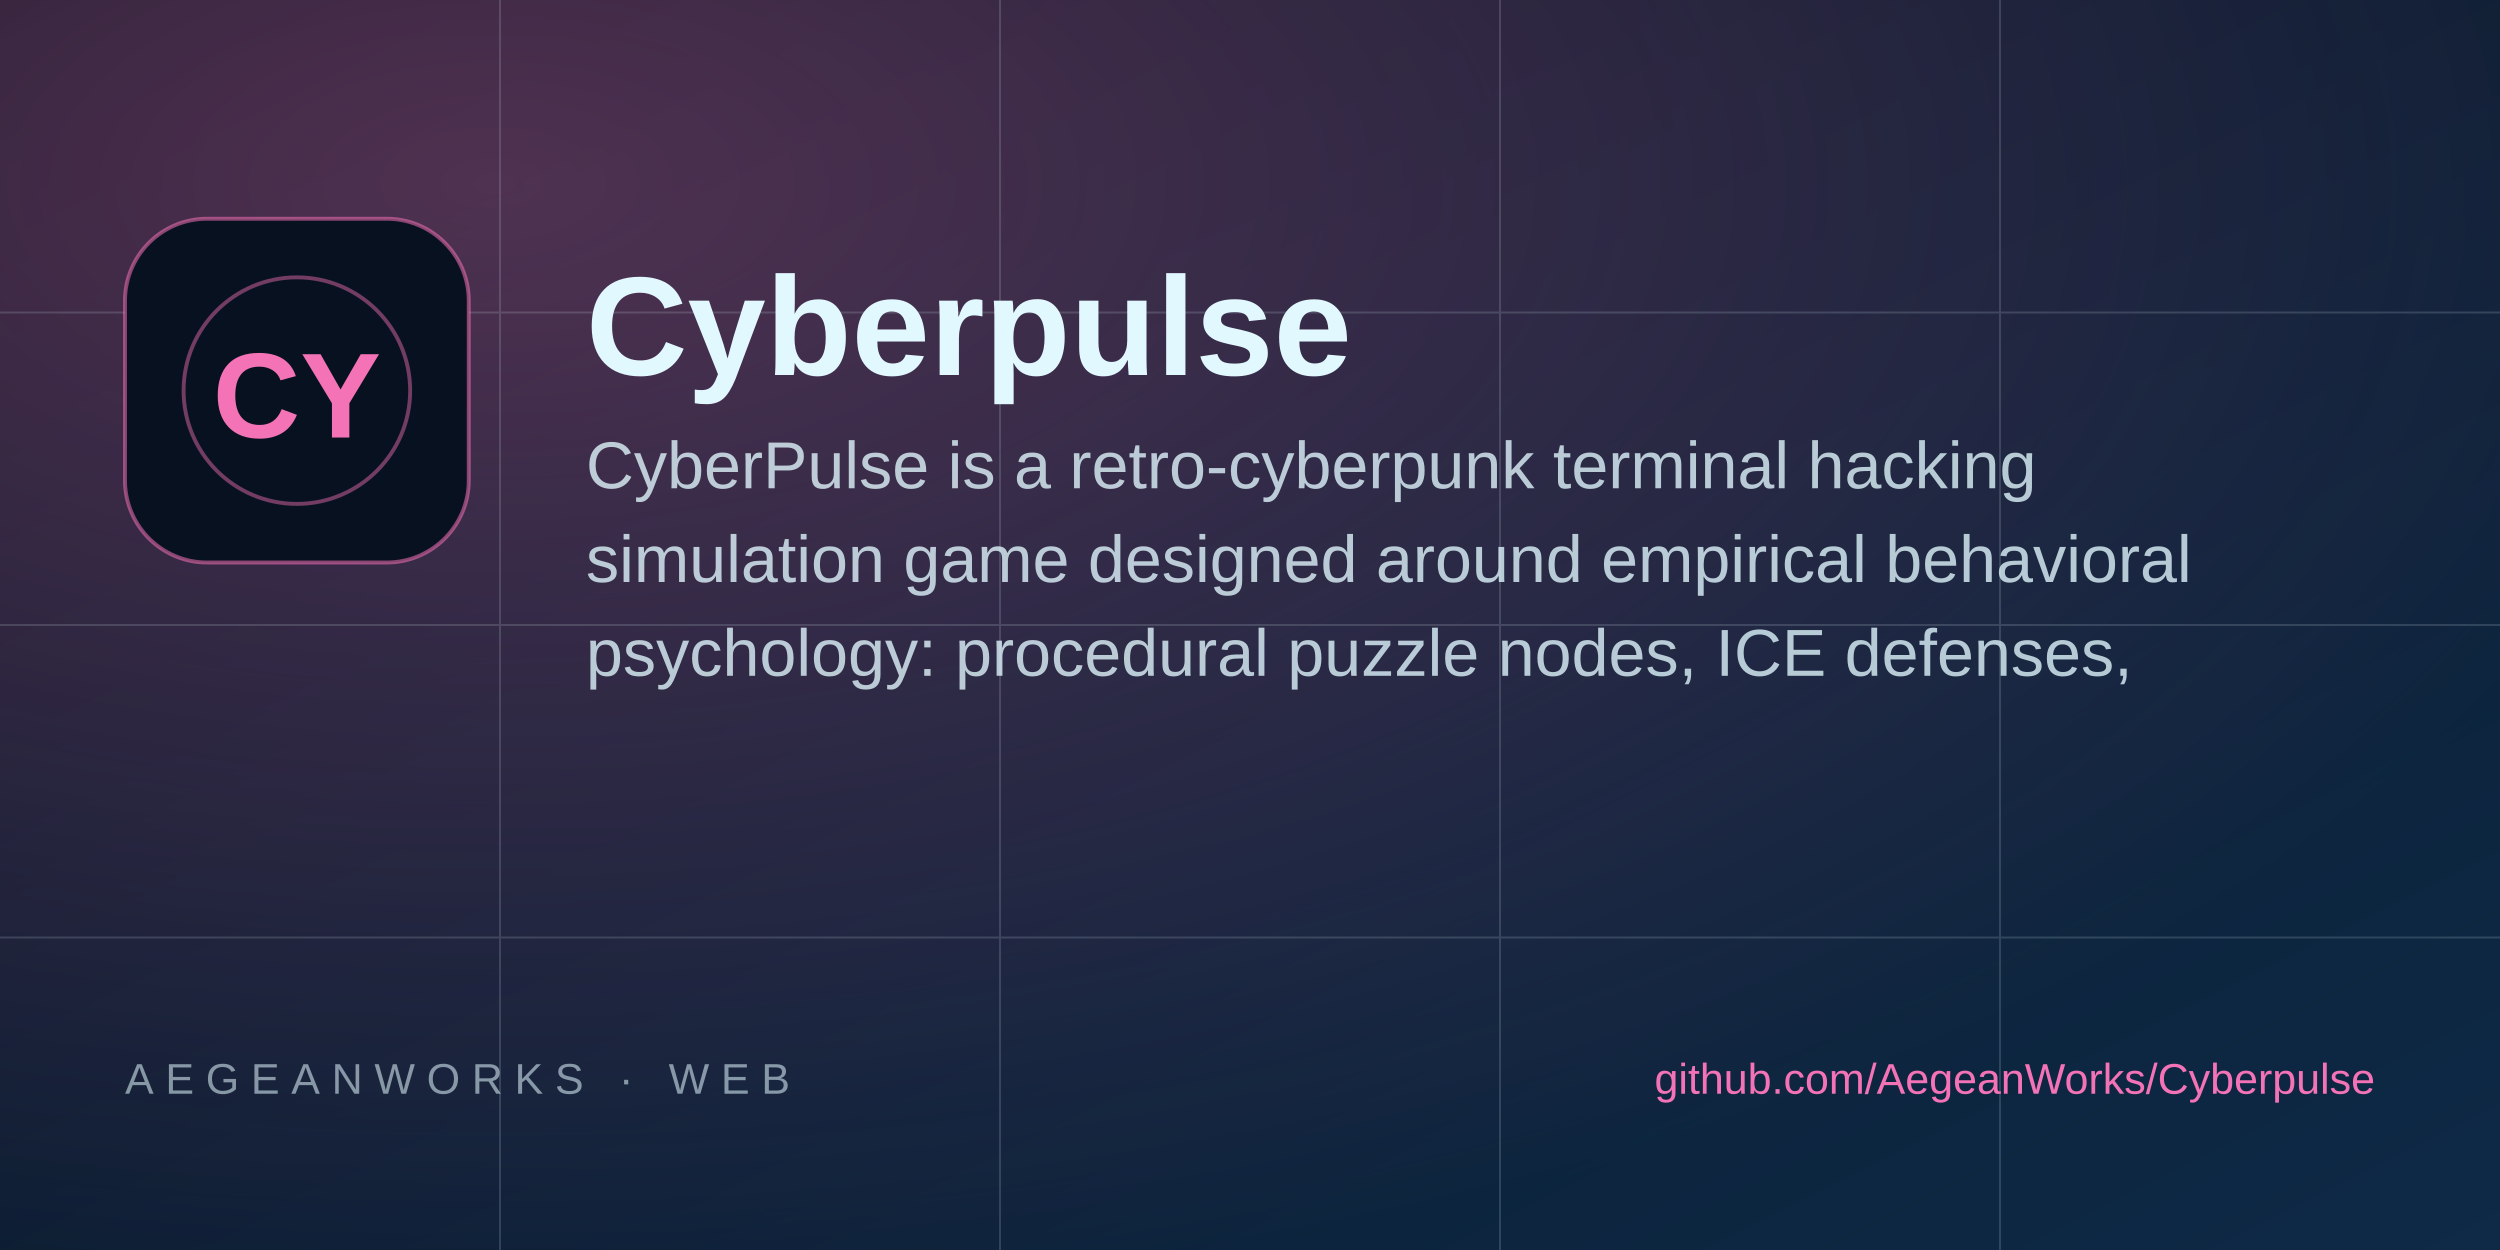
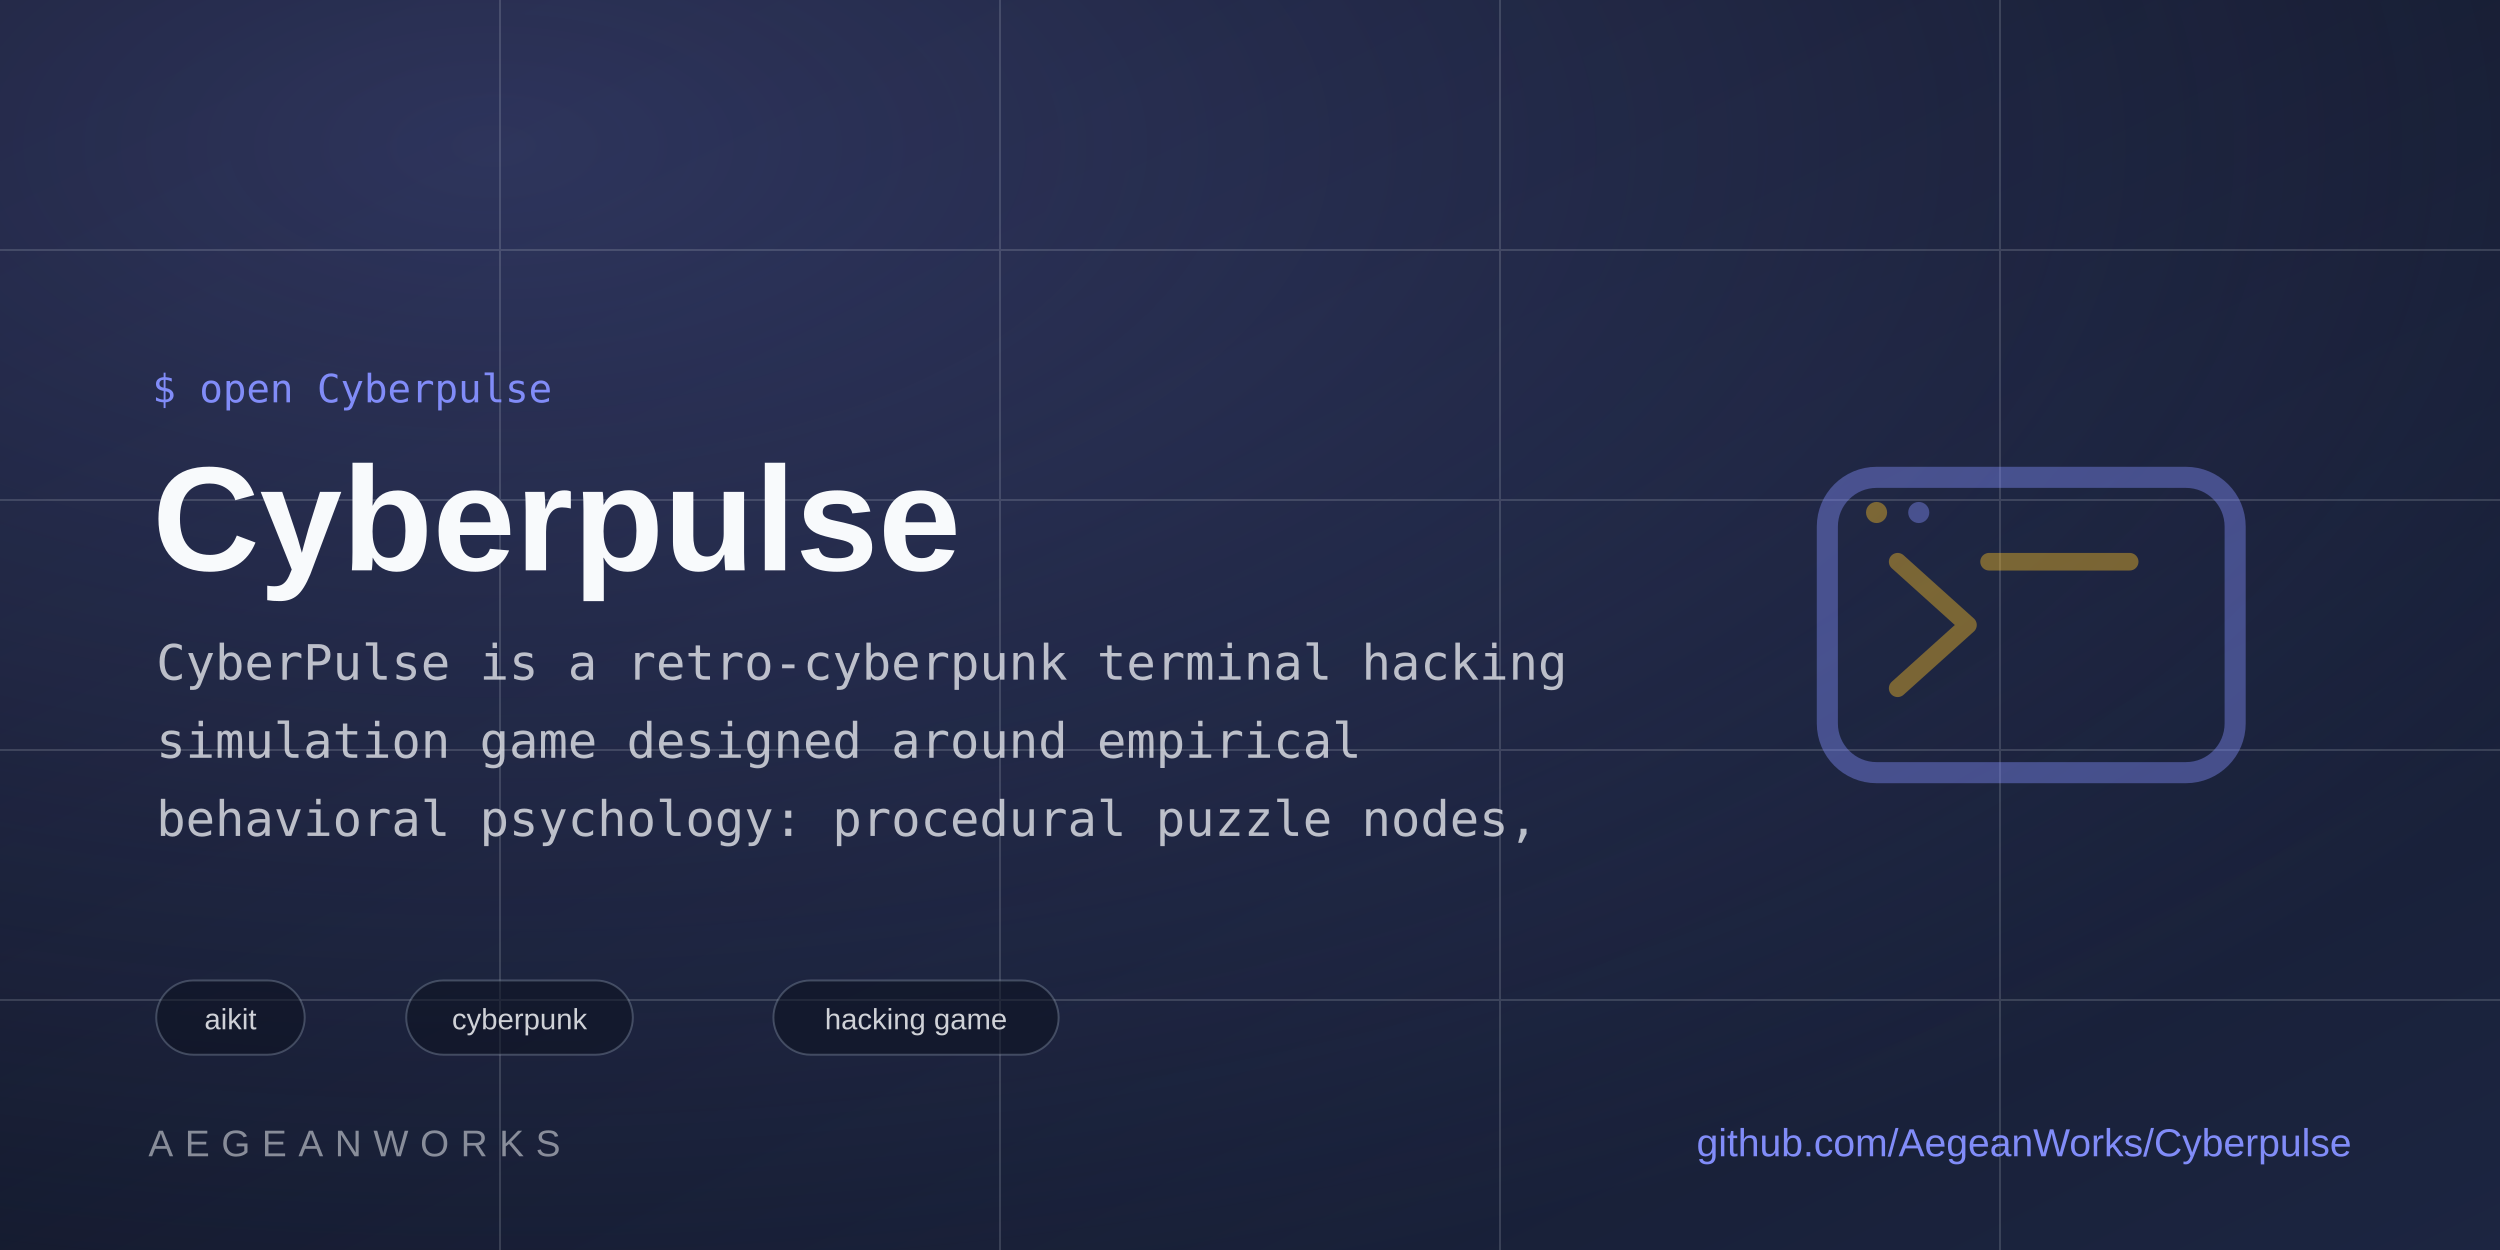
- <svg xmlns="http://www.w3.org/2000/svg" width="1280" height="640" viewBox="0 0 1280 640" role="img" aria-labelledby="title desc">
+ <svg xmlns="http://www.w3.org/2000/svg" width="1280" height="640" viewBox="0 0 1280 640" role="img" aria-labelledby="title desc" data-motif="terminal" data-layout="terminal">
  <defs>
    <linearGradient id="bg" x1="0" y1="0" x2="1" y2="1">
-       <stop offset="0" stop-color="#07111f" />
-       <stop offset="1" stop-color="#0e2a47" />
+       <stop offset="0" stop-color="#0b0f19" />
+       <stop offset="1" stop-color="#1c2541" />
    </linearGradient>
-     <radialGradient id="glow" cx="0.2" cy="0.15" r="0.9">
-       <stop offset="0" stop-color="#f472b6" stop-opacity="0.30" />
-       <stop offset="1" stop-color="#f472b6" stop-opacity="0" />
+     <radialGradient id="glow" cx="0.2" cy="0.12" r="0.95">
+       <stop offset="0" stop-color="#818cf8" stop-opacity="0.28" />
+       <stop offset="1" stop-color="#818cf8" stop-opacity="0" />
    </radialGradient>
+     <linearGradient id="band" x1="0" y1="0" x2="1" y2="0">
+       <stop offset="0" stop-color="#818cf8" />
+       <stop offset="1" stop-color="#fbbf24" />
+     </linearGradient>
  </defs>
  <rect width="1280" height="640" fill="url(#bg)" />
  <rect width="1280" height="640" fill="url(#glow)" />
-   <g opacity="0.16" stroke="#e2f8ff">
-     <path d="M0 160h1280M0 320h1280M0 480h1280M256 0v640M512 0v640M768 0v640M1024 0v640" />
+   <g opacity="0.15" stroke="#F8FAFC">
+     <path d="M0 128H1280M0 256H1280M0 384H1280M0 512H1280M256 0V640M512 0V640M768 0V640M1024 0V640" />
  </g>
-   <rect x="64" y="112" width="176" height="176" rx="42" fill="#07111f" stroke="#f472b6" stroke-opacity="0.55" stroke-width="2" />
-   <circle cx="152" cy="200" r="58" fill="none" stroke="#f472b6" stroke-opacity="0.45" stroke-width="2" />
-   <text x="152" y="224" text-anchor="middle" font-family="Segoe UI, Arial, sans-serif" font-size="62" font-weight="700" fill="#f472b6">CY</text>
-   <text x="300" y="192" font-family="Segoe UI, Arial, sans-serif" font-size="72" font-weight="700" fill="#e2f8ff">Cyberpulse</text>
-   <text x="300" y="250" font-family="Segoe UI, Arial, sans-serif" font-size="34" fill="#e2f8ff" fill-opacity="0.78">CyberPulse is a retro-cyberpunk terminal hacking</text>
-   <text x="300" y="298" font-family="Segoe UI, Arial, sans-serif" font-size="34" fill="#e2f8ff" fill-opacity="0.78">simulation game designed around empirical behavioral</text>
-   <text x="300" y="346" font-family="Segoe UI, Arial, sans-serif" font-size="34" fill="#e2f8ff" fill-opacity="0.78">psychology: procedural puzzle nodes, ICE defenses,</text>
-   <text x="64" y="560" font-family="Segoe UI, Arial, sans-serif" font-size="22" letter-spacing="6" fill="#e2f8ff" fill-opacity="0.55">AEGEANWORKS · WEB</text>
-   <text x="1216" y="560" text-anchor="end" font-family="Segoe UI, Arial, sans-serif" font-size="22" fill="#f472b6">github.com/AegeanWorks/Cyberpulse</text>
+   <g transform="translate(1040 320) scale(1.8)" opacity="0.42">
+     <rect x="-58" y="-42" width="116" height="84" rx="14" fill="none" stroke="#818cf8" stroke-width="6" stroke-linecap="round" stroke-linejoin="round" />
+     <path d="M-38 -18L-18 0L-38 18M-12 -18H28" fill="none" stroke="#fbbf24" stroke-width="5" stroke-linecap="round" stroke-linejoin="round" />
+     <circle cx="-44" cy="-32" r="3" fill="#fbbf24" />
+     <circle cx="-32" cy="-32" r="3" fill="#818cf8" />
+   </g>
+   <text x="78" y="206" font-family="Consolas, monospace" font-size="20" fill="#818cf8">$ open Cyberpulse</text>
+   <text x="78" y="292" font-family="Segoe UI, Arial, sans-serif" font-size="76" font-weight="700" fill="#F8FAFC">Cyberpulse</text>
+   <text x="80" y="348" font-family="Consolas, monospace" font-size="25" fill="#F8FAFC" fill-opacity="0.72">CyberPulse is a retro-cyberpunk terminal hacking</text>
+   <text x="80" y="388" font-family="Consolas, monospace" font-size="25" fill="#F8FAFC" fill-opacity="0.72">simulation game designed around empirical</text>
+   <text x="80" y="428" font-family="Consolas, monospace" font-size="25" fill="#F8FAFC" fill-opacity="0.72">behavioral psychology: procedural puzzle nodes,</text>
+   <rect x="80" y="502" width="76" height="38" rx="19" fill="#0B1220" fill-opacity="0.55" stroke="#94A3B8" stroke-opacity="0.35" />
+   <text x="118.0" y="527" text-anchor="middle" font-family="Segoe UI, Arial, sans-serif" font-size="15" fill="#F8FAFC" fill-opacity="0.82">aikit</text>
+   <rect x="208" y="502" width="116" height="38" rx="19" fill="#0B1220" fill-opacity="0.55" stroke="#94A3B8" stroke-opacity="0.35" />
+   <text x="266.0" y="527" text-anchor="middle" font-family="Segoe UI, Arial, sans-serif" font-size="15" fill="#F8FAFC" fill-opacity="0.82">cyberpunk</text>
+   <rect x="396" y="502" width="146" height="38" rx="19" fill="#0B1220" fill-opacity="0.55" stroke="#94A3B8" stroke-opacity="0.35" />
+   <text x="469.0" y="527" text-anchor="middle" font-family="Segoe UI, Arial, sans-serif" font-size="15" fill="#F8FAFC" fill-opacity="0.82">hacking game</text>
+   <text x="76" y="592" font-family="Segoe UI, Arial, sans-serif" font-size="19" letter-spacing="6" fill="#F8FAFC" fill-opacity="0.50">AEGEANWORKS</text>
+   <text x="1204" y="592" text-anchor="end" font-family="Segoe UI, Arial, sans-serif" font-size="20" fill="#818cf8">github.com/AegeanWorks/Cyberpulse</text>
</svg>
